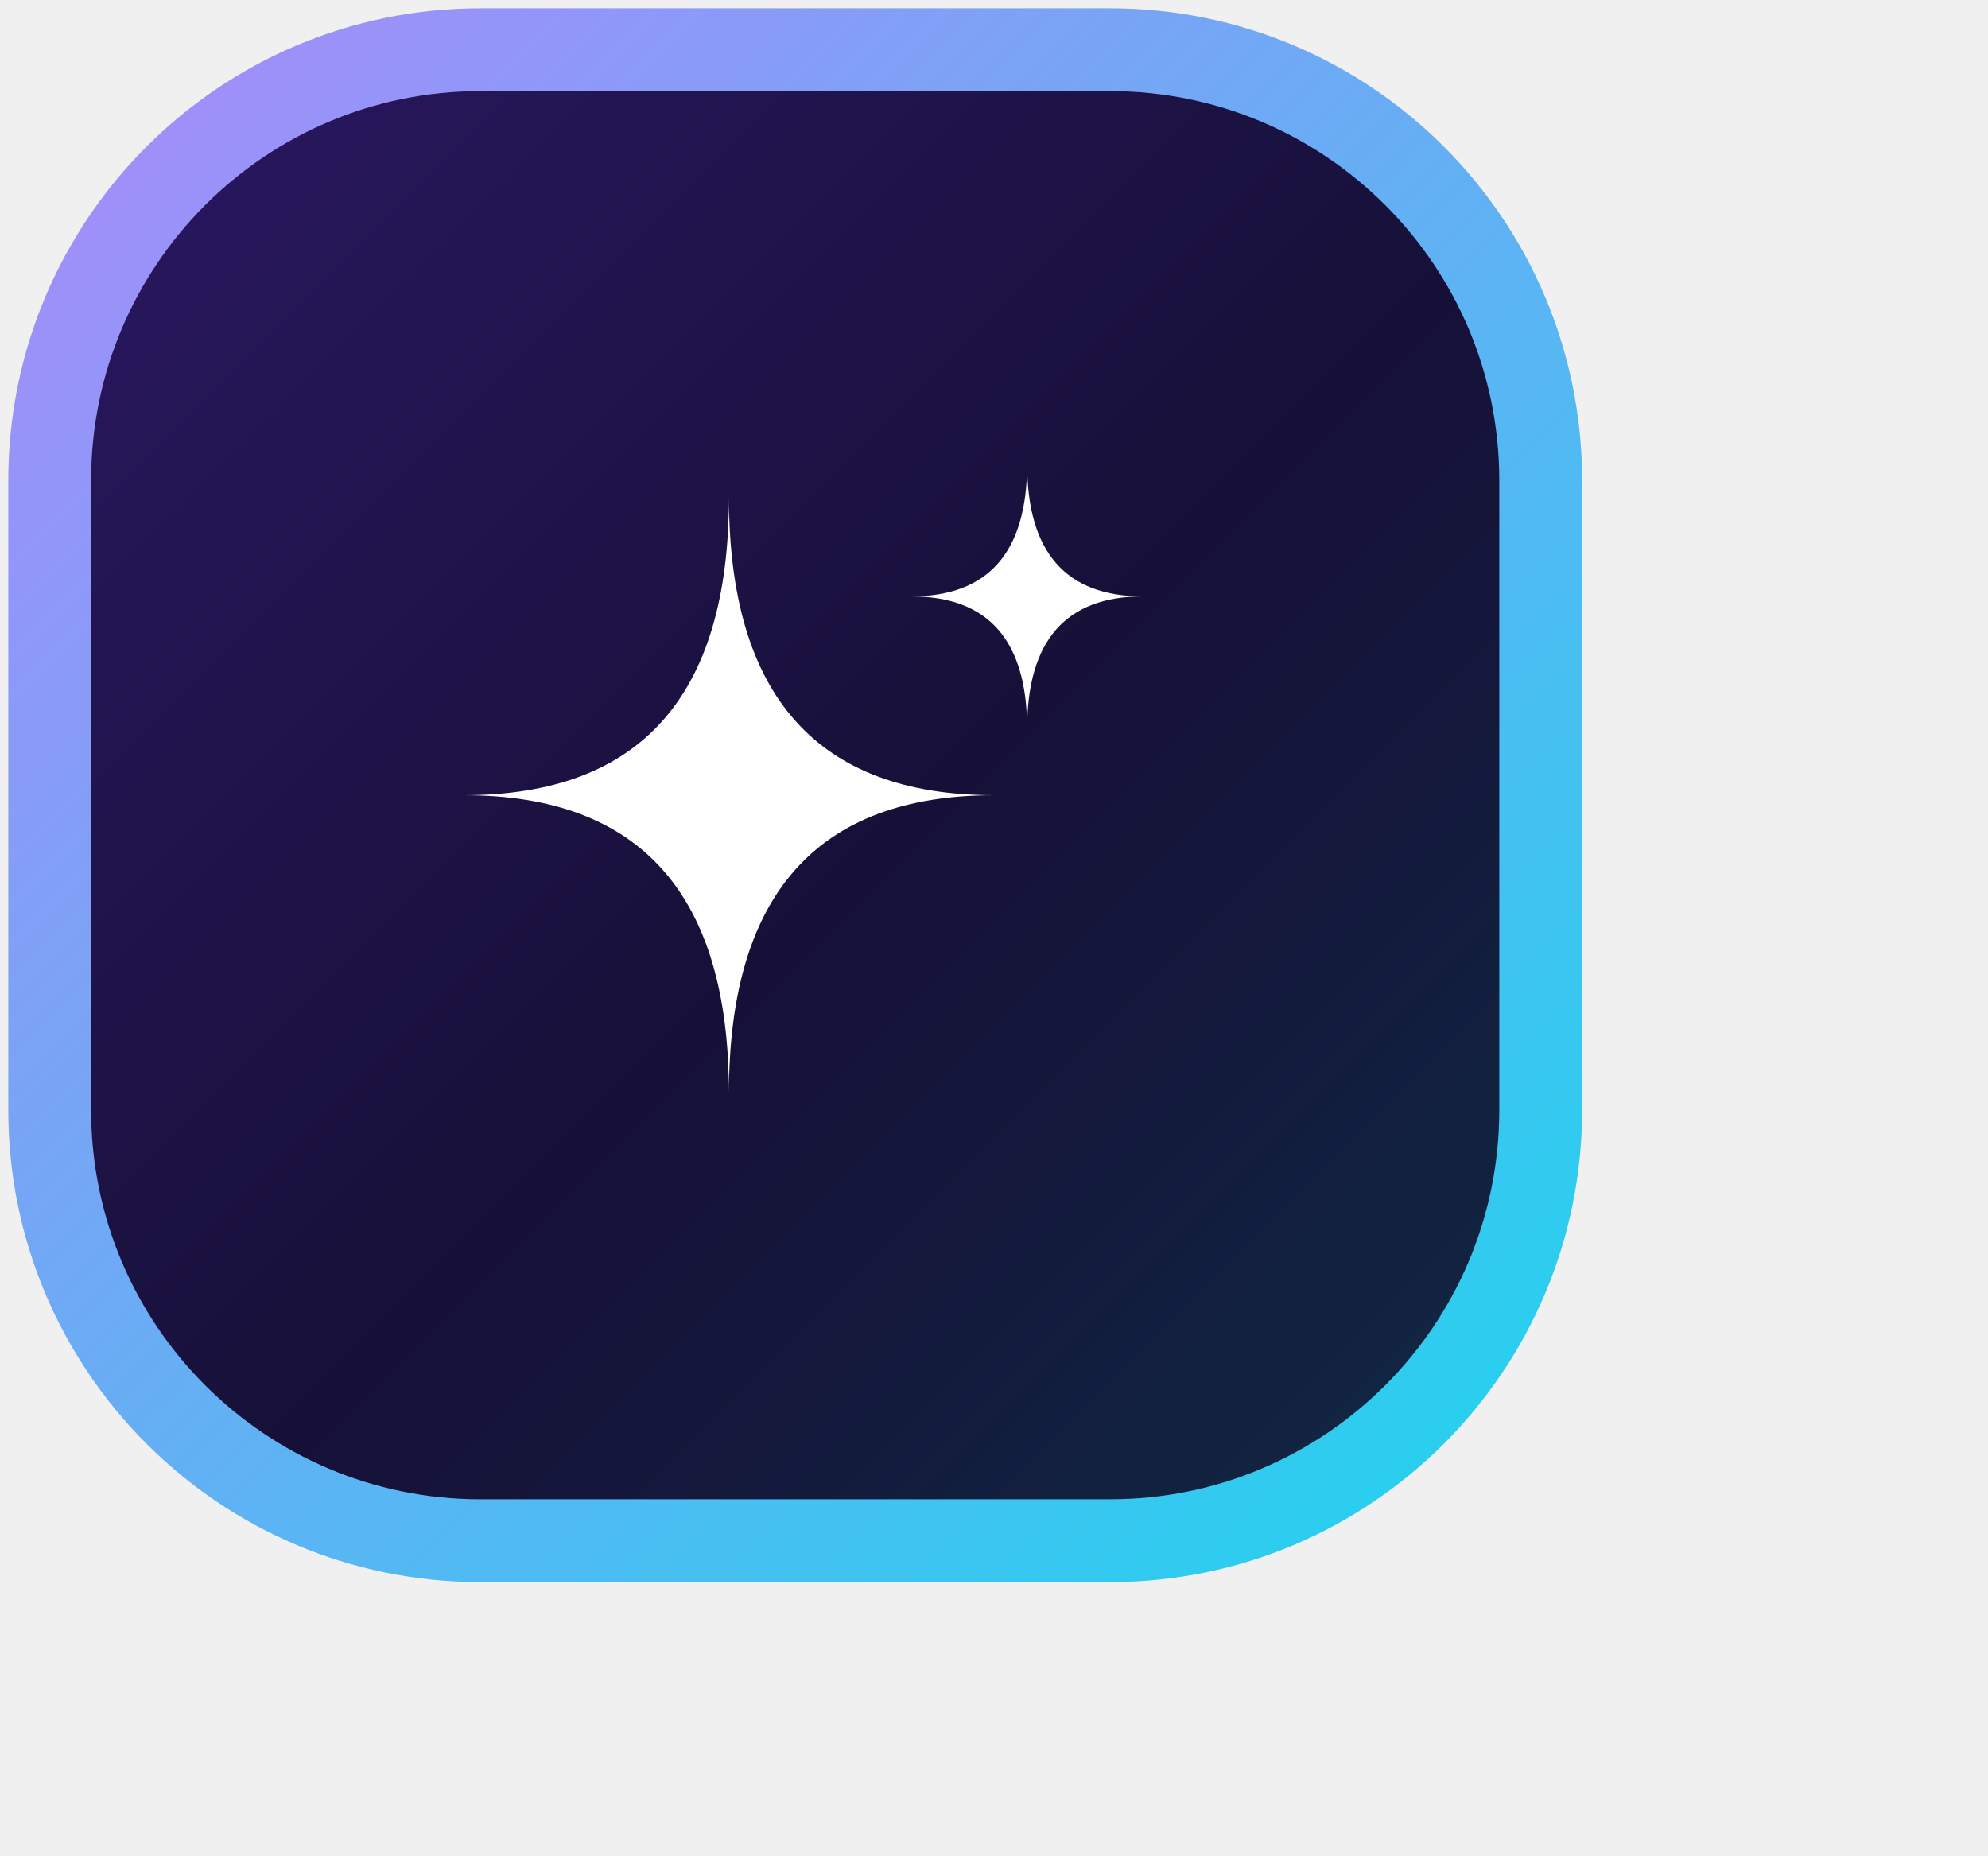
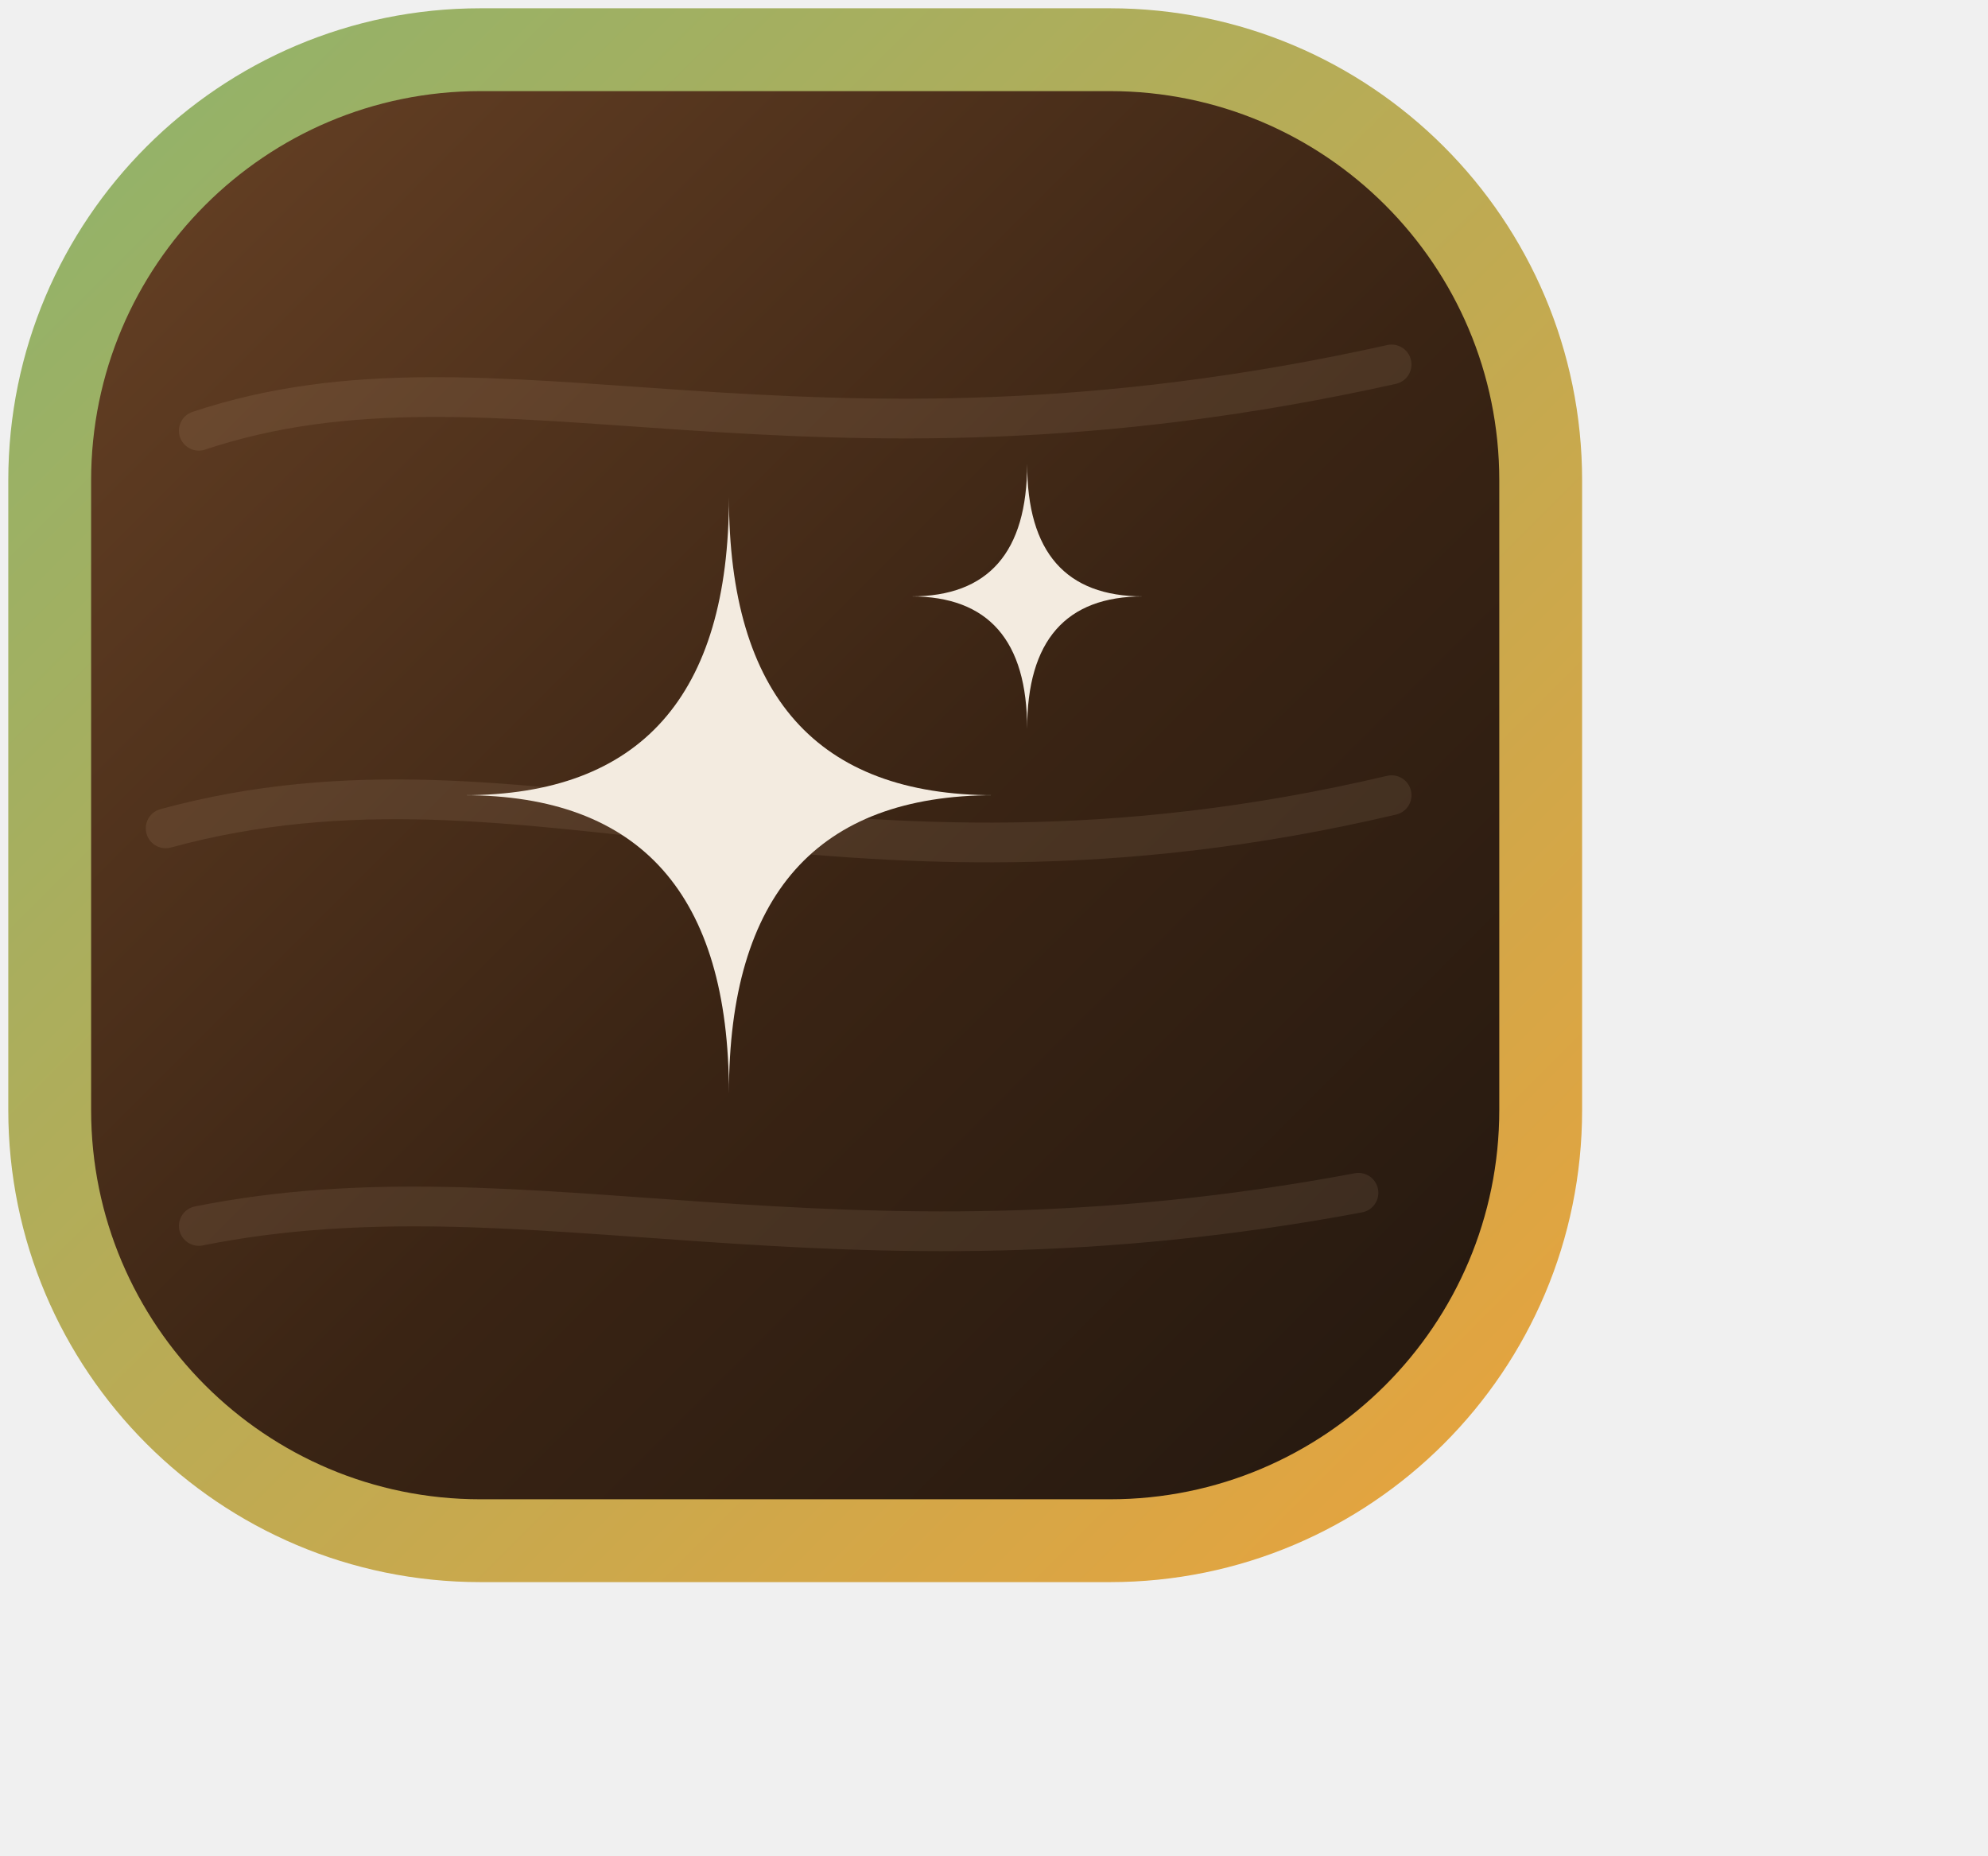
<svg xmlns="http://www.w3.org/2000/svg" width="60" height="56" viewBox="0 0 60 56" aria-hidden="true">
  <defs>
    <linearGradient id="tile" x1="0" y1="0" x2="1" y2="1">
-       <stop offset="0" stop-color="#2B1863" />
-       <stop offset="0.55" stop-color="#161038" />
-       <stop offset="1" stop-color="#0F2A44" />
+       <stop offset="0" stop-color="#6A4326" />
+       <stop offset="0.55" stop-color="#3A2414" />
+       <stop offset="1" stop-color="#22170F" />
    </linearGradient>
    <linearGradient id="edge" x1="0" y1="0" x2="1" y2="1">
-       <stop offset="0" stop-color="#A78BFA" />
-       <stop offset="1" stop-color="#22D3EE" />
+       <stop offset="0" stop-color="#8FB36B" />
+       <stop offset="1" stop-color="#E8A33D" />
    </linearGradient>
  </defs>
  <rect x="1.5" y="1.5" width="45" height="45" rx="13" fill="url(#tile)" stroke="url(#edge)" stroke-width="2.5" />
-   <g transform="translate(12 12)" fill="none" stroke="#FFFFFF" stroke-width="2" stroke-linecap="round" stroke-linejoin="round">
-     <path d="M10 3 Q10 12 18 12 Q10 12 10 21 Q10 12 2 12 Q10 12 10 3 Z" fill="#FFFFFF" stroke="none" />
-     <path d="M19 2 Q19 6 22.5 6 Q19 6 19 10 Q19 6 15.5 6 Q19 6 19 2 Z" fill="#FFFFFF" stroke="none" />
+   <g fill="none" stroke="#FFE7C7" stroke-opacity=".09" stroke-width="1.2" stroke-linecap="round">
+     <path d="M6 13c9-3 18 2 36-2" />
+     <path d="M5 25c11-3 20 3 37-1" />
+     <path d="M6 37c10-2 19 2 35-1" />
+   </g>
+   <g transform="translate(12 12)" fill="none" stroke="#F3EBE0" stroke-width="2" stroke-linecap="round" stroke-linejoin="round">
+     <path d="M10 3 Q10 12 18 12 Q10 12 10 21 Q10 12 2 12 Q10 12 10 3 Z" fill="#F3EBE0" stroke="none" />
+     <path d="M19 2 Q19 6 22.5 6 Q19 6 19 10 Q19 6 15.5 6 Q19 6 19 2 Z" fill="#F3EBE0" stroke="none" />
  </g>
</svg>
